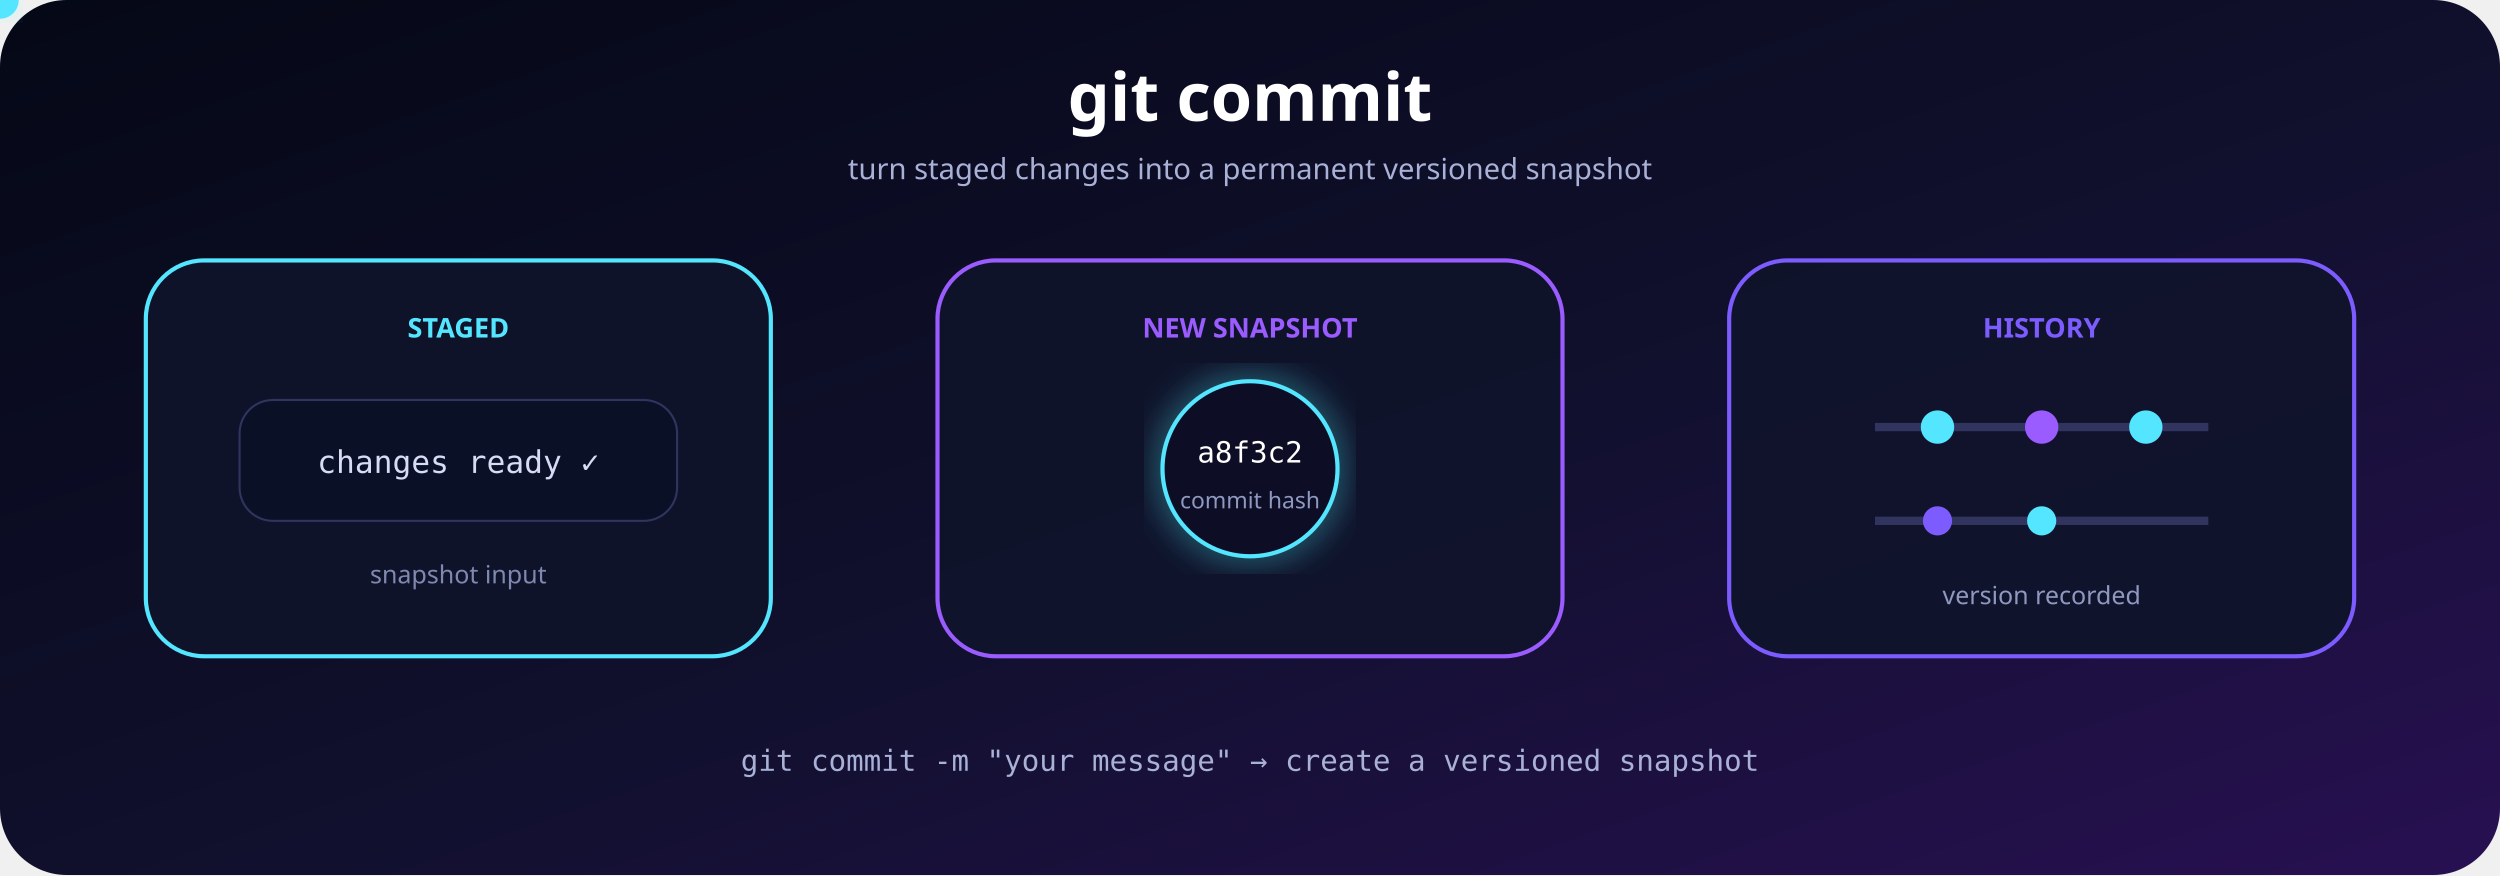
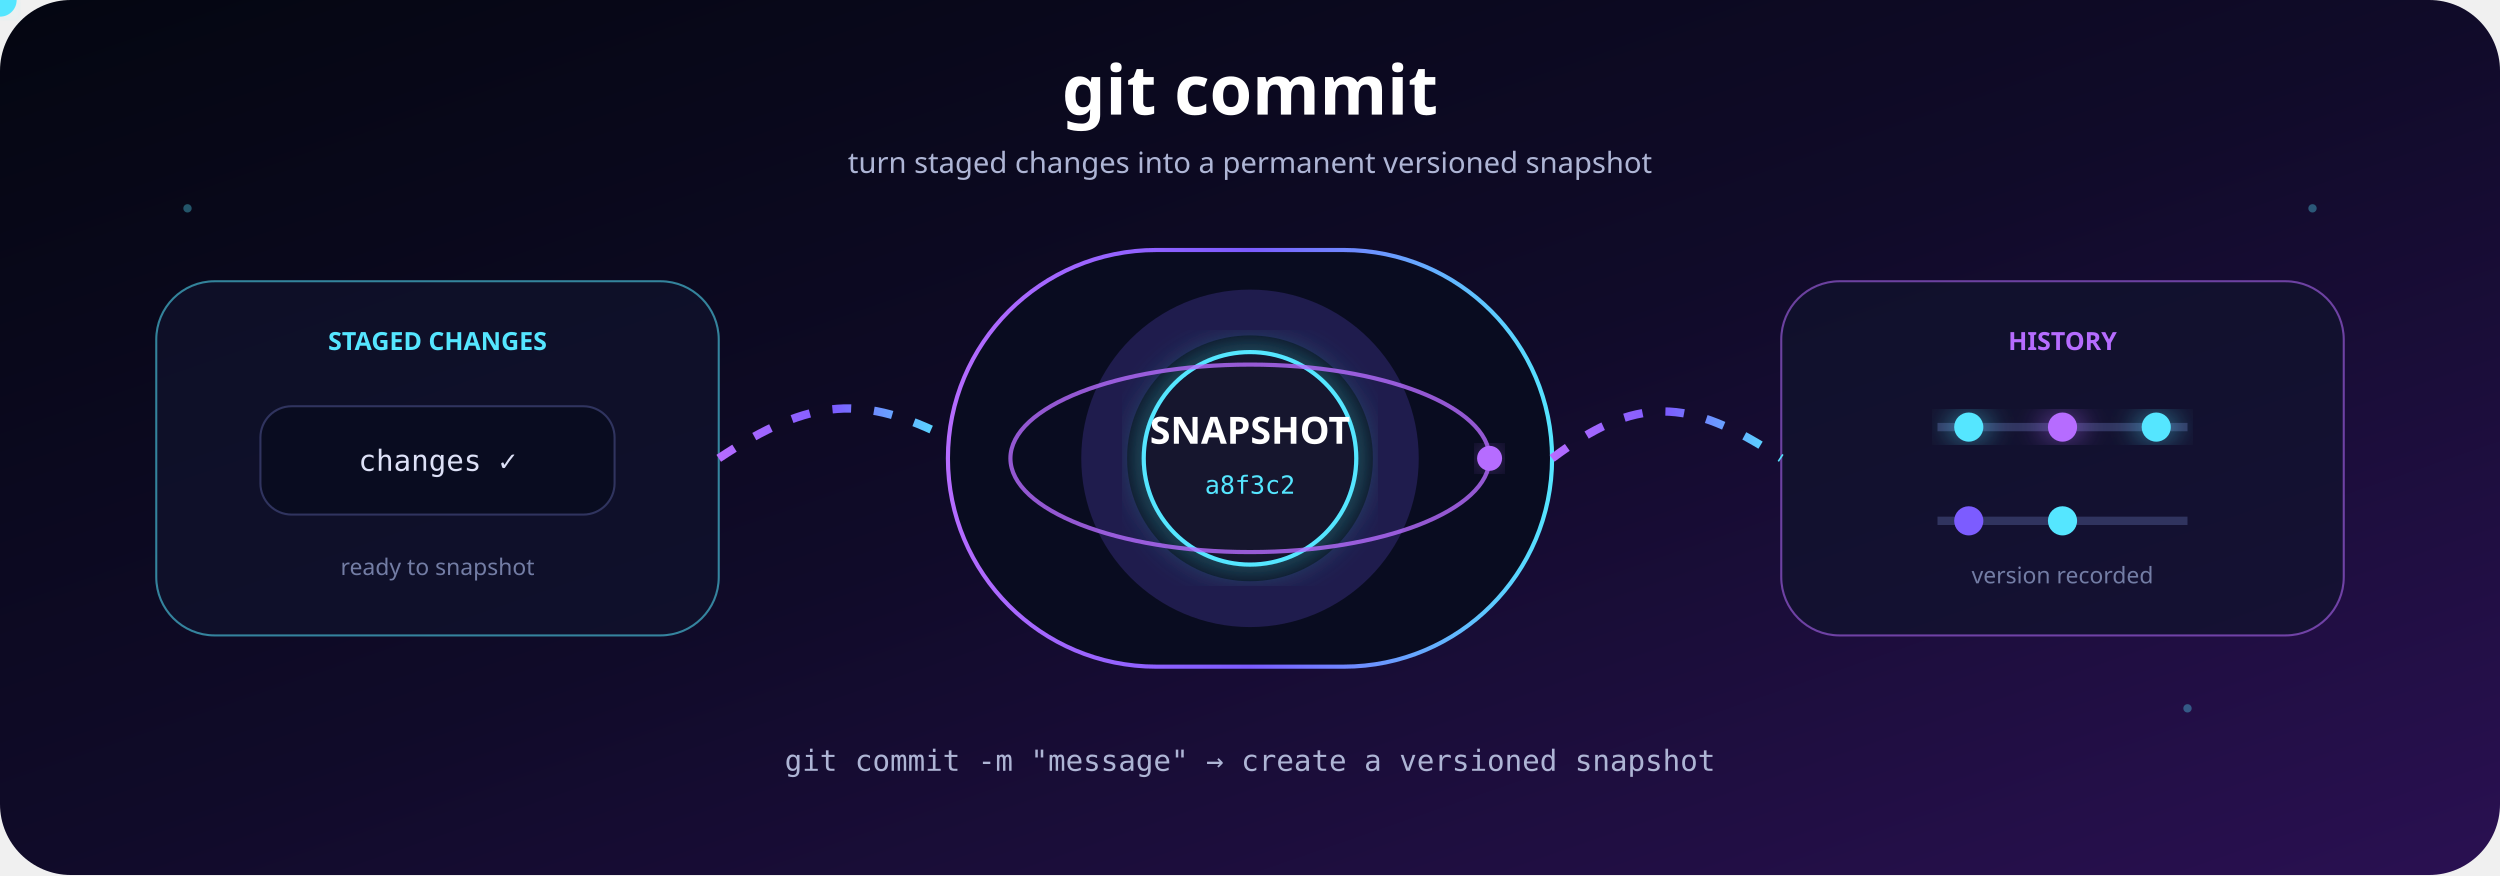
<svg xmlns="http://www.w3.org/2000/svg" viewBox="0 0 1200 420">
  <defs>
    <linearGradient id="bg" x2="1" y2="1">
-       <stop stop-color="#050816" />
-       <stop offset=".55" stop-color="#11102E" />
-       <stop offset="1" stop-color="#281052" />
+       <stop stop-color="#040611" />
+       <stop offset=".5" stop-color="#100B29" />
+       <stop offset="1" stop-color="#2A1052" />
    </linearGradient>
    <linearGradient id="neon">
-       <stop stop-color="#9B5CFF" />
+       <stop stop-color="#B66CFF" />
+       <stop offset=".5" stop-color="#7C5CFF" />
      <stop offset="1" stop-color="#55E6FF" />
    </linearGradient>
    <filter id="glow">
      <feGaussianBlur stdDeviation="8" result="b" />
      <feMerge>
        <feMergeNode in="b" />
        <feMergeNode in="SourceGraphic" />
      </feMerge>
    </filter>
  </defs>
-   <rect width="1200" height="420" rx="32" fill="url(#bg)" />
-   <text x="600" y="58" text-anchor="middle" fill="#fff" font-family="system-ui" font-size="32" font-weight="800">git commit</text>
-   <text x="600" y="86" text-anchor="middle" fill="#A9B1D6" font-family="system-ui" font-size="14">turn staged changes into a permanent versioned snapshot</text>
-   <rect x="70" y="125" width="300" height="190" rx="28" fill="#10142B" fill-opacity=".92" stroke="#55E6FF" stroke-width="2" />
-   <text x="220" y="162" text-anchor="middle" fill="#55E6FF" font-family="system-ui" font-size="13" font-weight="800">STAGED</text>
-   <rect x="115" y="192" width="210" height="58" rx="16" fill="#0A1025" stroke="#30345F" />
-   <text x="220" y="227" text-anchor="middle" fill="#D7DBF5" font-family="monospace" font-size="15">changes ready ✓</text>
-   <text x="220" y="280" text-anchor="middle" fill="#7F89B0" font-family="system-ui" font-size="12">snapshot input</text>
-   <rect x="450" y="125" width="300" height="190" rx="28" fill="#10142B" fill-opacity=".92" stroke="#9B5CFF" stroke-width="2" />
-   <text x="600" y="162" text-anchor="middle" fill="#9B5CFF" font-family="system-ui" font-size="13" font-weight="800">NEW SNAPSHOT</text>
-   <circle cx="600" cy="225" r="42" fill="#0A1025" stroke="#55E6FF" stroke-width="2" filter="url(#glow)">
-     <animate attributeName="r" values="36;48;36" dur="2s" repeatCount="indefinite" />
-   </circle>
-   <text x="600" y="222" text-anchor="middle" fill="#fff" font-family="monospace" font-size="14">a8f3c2</text>
-   <text x="600" y="244" text-anchor="middle" fill="#8F99BF" font-family="system-ui" font-size="11">commit hash</text>
-   <rect x="830" y="125" width="300" height="190" rx="28" fill="#10142B" fill-opacity=".92" stroke="#7C5CFF" stroke-width="2" />
-   <text x="980" y="162" text-anchor="middle" fill="#7C5CFF" font-family="system-ui" font-size="13" font-weight="800">HISTORY</text>
-   <g stroke="#30345F" stroke-width="4">
-     <line x1="900" y1="205" x2="1060" y2="205" />
-     <line x1="900" y1="250" x2="1060" y2="250" />
+   <rect width="1200" height="420" rx="34" fill="url(#bg)" />
+   <g fill="#55E6FF" opacity=".35">
+     <circle cx="90" cy="100" r="2">
+       <animate attributeName="cy" values="100;75;100" dur="3s" repeatCount="indefinite" />
+     </circle>
+     <circle cx="1110" cy="100" r="2">
+       <animate attributeName="cx" values="1110;1140;1110" dur="4s" repeatCount="indefinite" />
+     </circle>
+     <circle cx="1050" cy="340" r="2">
+       <animate attributeName="cy" values="340;315;340" dur="3.5s" repeatCount="indefinite" />
+     </circle>
  </g>
-   <circle cx="930" cy="205" r="8" fill="#55E6FF" />
-   <circle cx="980" cy="205" r="8" fill="#9B5CFF" />
-   <circle cx="1030" cy="205" r="8" fill="#55E6FF" />
-   <circle cx="930" cy="250" r="7" fill="#7C5CFF" />
-   <circle cx="980" cy="250" r="7" fill="#55E6FF" />
-   <text x="980" y="290" text-anchor="middle" fill="#8F99BF" font-family="system-ui" font-size="12">version recorded</text>
-   <path d="M370 220H450" stroke="url(#neon)" stroke-width="4" stroke-dasharray="9 10">
-     <animate attributeName="stroke-dashoffset" from="0" to="-38" dur=".9s" repeatCount="indefinite" />
+   <text x="600" y="55" text-anchor="middle" fill="#fff" font-family="system-ui" font-size="33" font-weight="850">git commit</text>
+   <text x="600" y="83" text-anchor="middle" fill="#AEB5D5" font-family="system-ui" font-size="14">turn staged changes into a permanent versioned snapshot</text>
+   <g font-family="system-ui">
+     <rect x="75" y="135" width="270" height="170" rx="28" fill="#11132D" fill-opacity=".7" stroke="#55E6FF" stroke-opacity=".55" />
+     <text x="210" y="168" text-anchor="middle" fill="#55E6FF" font-size="12" font-weight="800">STAGED CHANGES</text>
+     <rect x="125" y="195" width="170" height="52" rx="15" fill="#090C20" stroke="#30345F" />
+     <text x="210" y="226" text-anchor="middle" fill="#DDE1F7" font-family="monospace" font-size="14">changes ✓</text>
+     <text x="210" y="276" text-anchor="middle" fill="#737DA5" font-size="11">ready to snapshot</text>
+     <rect x="455" y="120" width="290" height="200" rx="100" fill="#090C20" stroke="url(#neon)" stroke-width="2" />
+     <circle cx="600" cy="220" r="70" fill="none" stroke="#7C5CFF" stroke-opacity=".2" stroke-width="22">
+       <animate attributeName="r" values="62;82;62" dur="2.2s" repeatCount="indefinite" />
+     </circle>
+     <circle cx="600" cy="220" r="51" fill="#12142F" stroke="#55E6FF" stroke-width="2" filter="url(#glow)" />
+     <text x="600" y="213" text-anchor="middle" fill="#fff" font-size="18" font-weight="850">SNAPSHOT</text>
+     <text x="600" y="237" text-anchor="middle" fill="#55E6FF" font-family="monospace" font-size="12">a8f3c2</text>
+     <g fill="none" stroke="#B66CFF" stroke-width="2" opacity=".8">
+       <ellipse cx="600" cy="220" rx="115" ry="45">
+         <animateTransform attributeName="transform" type="rotate" from="0 600 220" to="360 600 220" dur="5s" repeatCount="indefinite" />
+       </ellipse>
+     </g>
+     <circle cx="715" cy="220" r="6" fill="#B66CFF" filter="url(#glow)" />
+     <rect x="855" y="135" width="270" height="170" rx="28" fill="#11132D" fill-opacity=".7" stroke="#B66CFF" stroke-opacity=".55" />
+     <text x="990" y="168" text-anchor="middle" fill="#B66CFF" font-size="12" font-weight="800">HISTORY</text>
+     <g stroke="#30345F" stroke-width="4">
+       <path d="M930 205 H1050" />
+       <path d="M930 250 H1050" />
+     </g>
+     <g fill="#55E6FF" filter="url(#glow)">
+       <circle cx="945" cy="205" r="7">
+         <animate attributeName="r" values="5;10;5" dur="1.7s" repeatCount="indefinite" />
+       </circle>
+       <circle cx="990" cy="205" r="7" fill="#B66CFF" />
+       <circle cx="1035" cy="205" r="7" />
+     </g>
+     <circle cx="945" cy="250" r="7" fill="#7C5CFF" />
+     <circle cx="990" cy="250" r="7" fill="#55E6FF" />
+     <text x="990" y="280" text-anchor="middle" fill="#737DA5" font-size="11">version recorded</text>
+   </g>
+   <path d="M345 220 C390 190 415 190 455 210" fill="none" stroke="url(#neon)" stroke-width="4" stroke-dasharray="9 11">
+     <animate attributeName="stroke-dashoffset" from="0" to="-40" dur=".8s" repeatCount="indefinite" />
  </path>
  <g filter="url(#glow)">
-     <circle r="9" fill="#55E6FF">
-       <animateMotion dur="1.2s" repeatCount="indefinite" path="M370 220H450" />
+     <circle r="8" fill="#55E6FF">
+       <animateMotion dur="1.1s" repeatCount="indefinite" path="M345 220 C390 190 415 190 455 210" />
    </circle>
  </g>
-   <path d="M750 220H830" stroke="url(#neon)" stroke-width="4" stroke-dasharray="9 10">
-     <animate attributeName="stroke-dashoffset" from="0" to="-38" dur=".9s" repeatCount="indefinite" />
+   <path d="M745 220 C785 190 810 190 855 220" fill="none" stroke="url(#neon)" stroke-width="4" stroke-dasharray="9 11">
+     <animate attributeName="stroke-dashoffset" from="0" to="-40" dur=".8s" repeatCount="indefinite" />
  </path>
-   <text x="600" y="370" text-anchor="middle" fill="#A9B1D6" font-family="monospace" font-size="14">git commit -m "your message" → create a versioned snapshot</text>
+   <text x="600" y="370" text-anchor="middle" fill="#AEB5D5" font-family="monospace" font-size="14">git commit -m "message" → create a versioned snapshot</text>
</svg>
